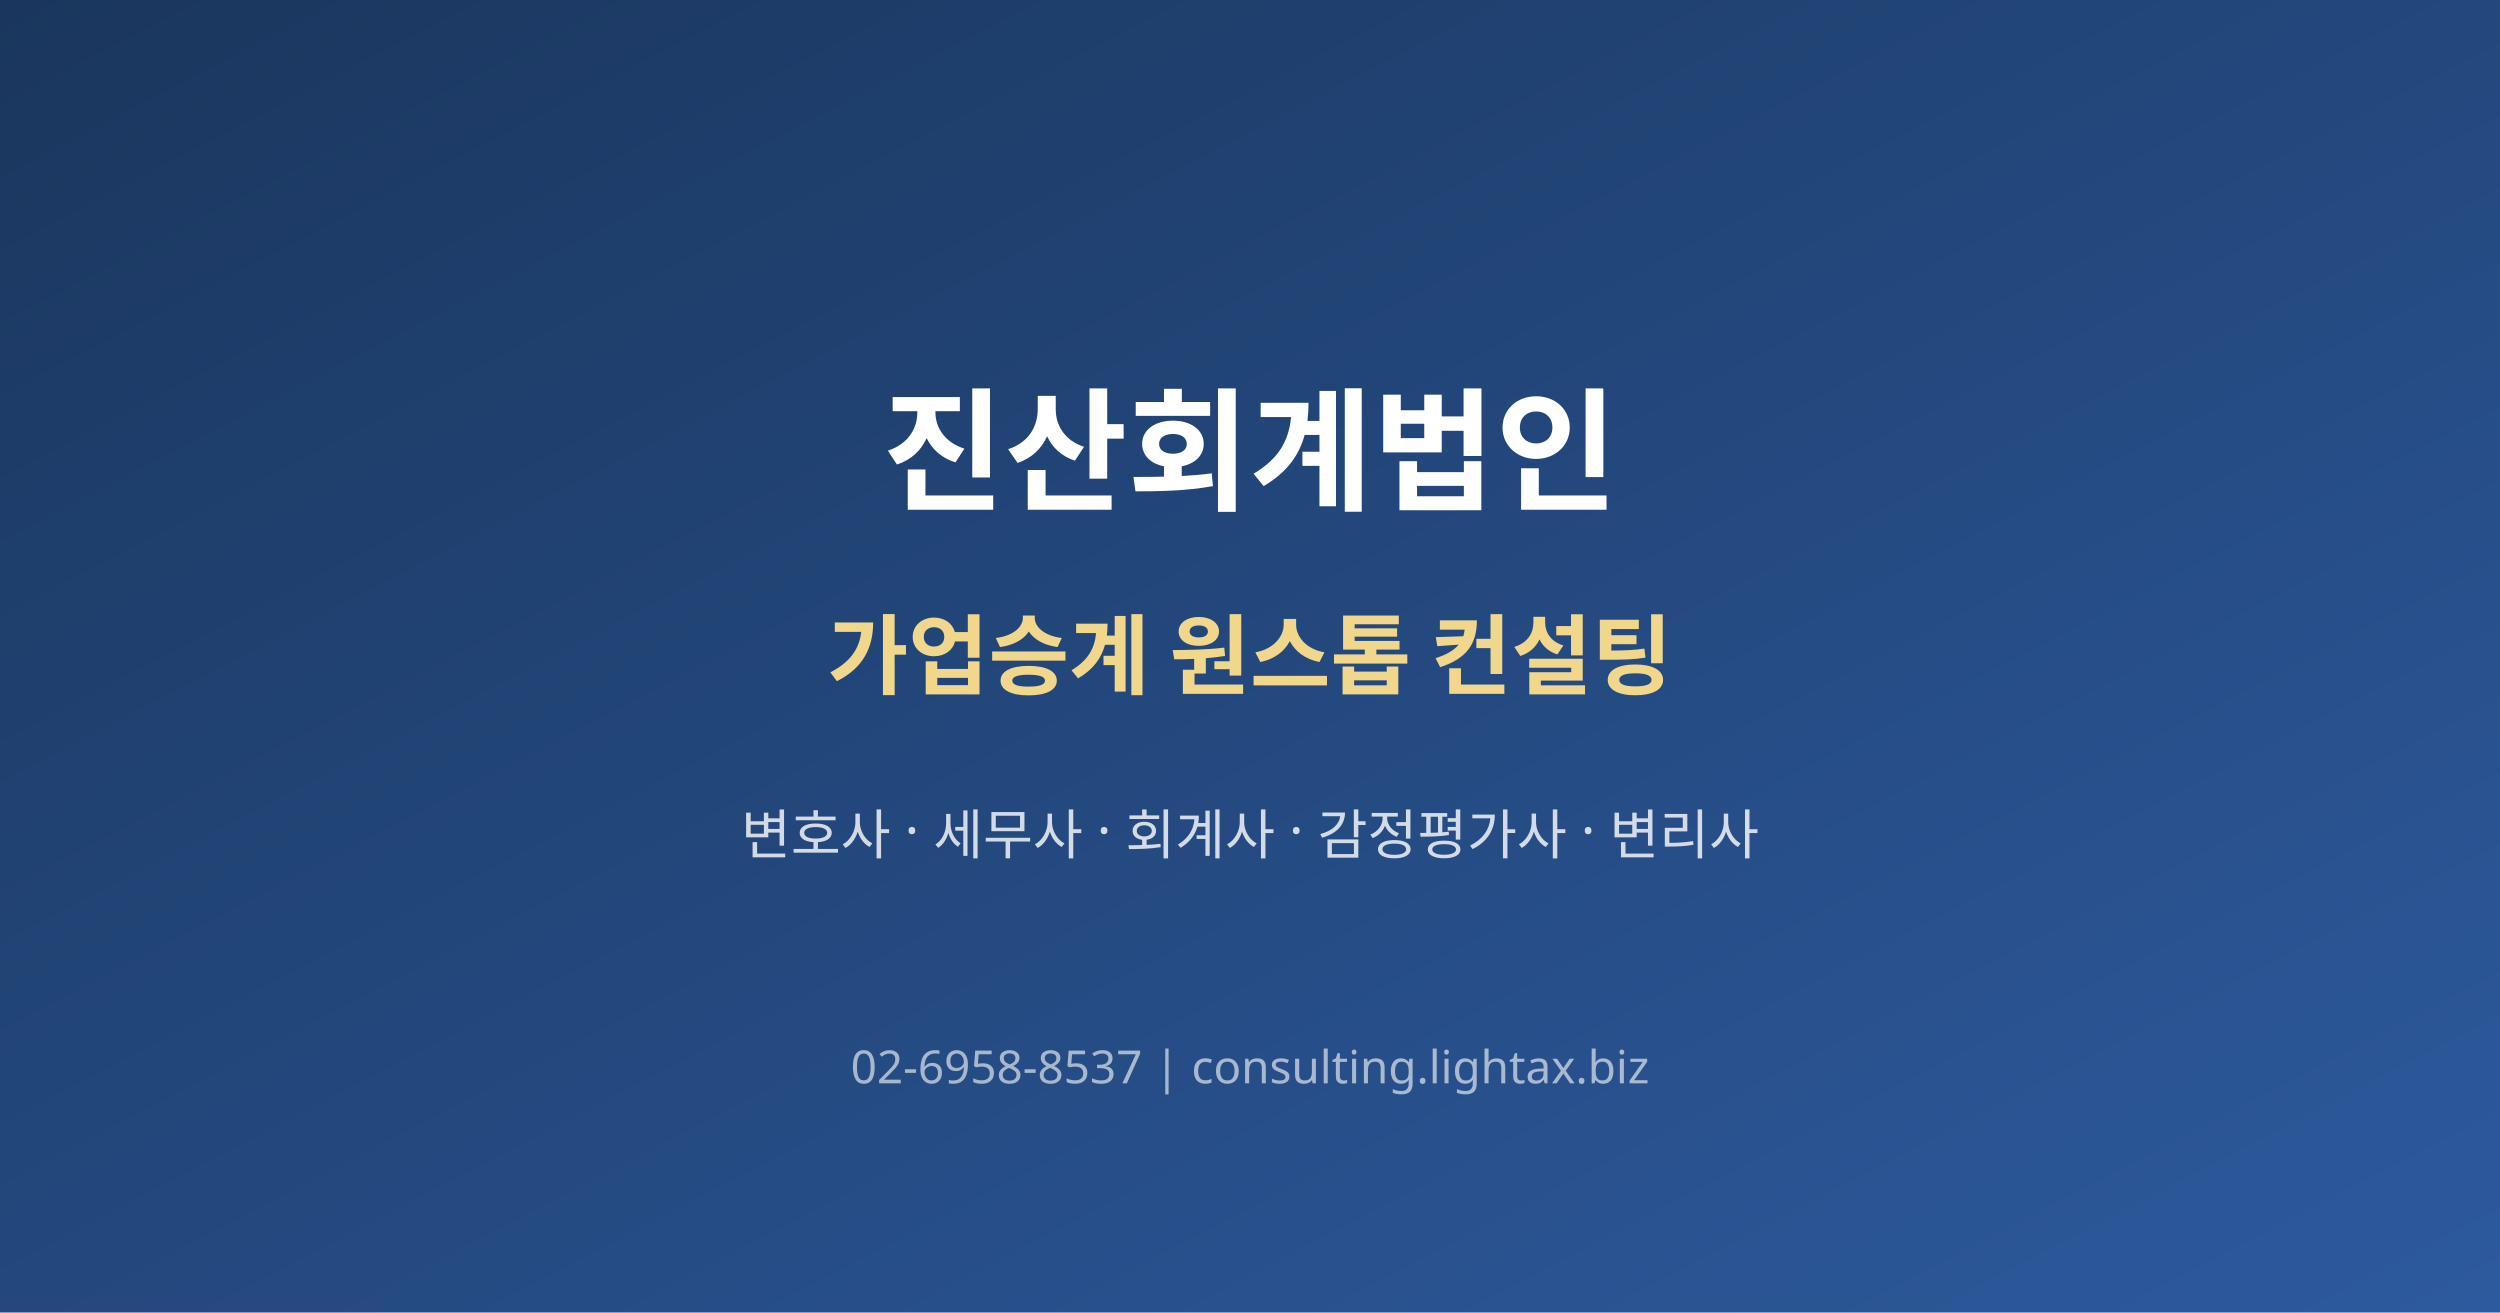
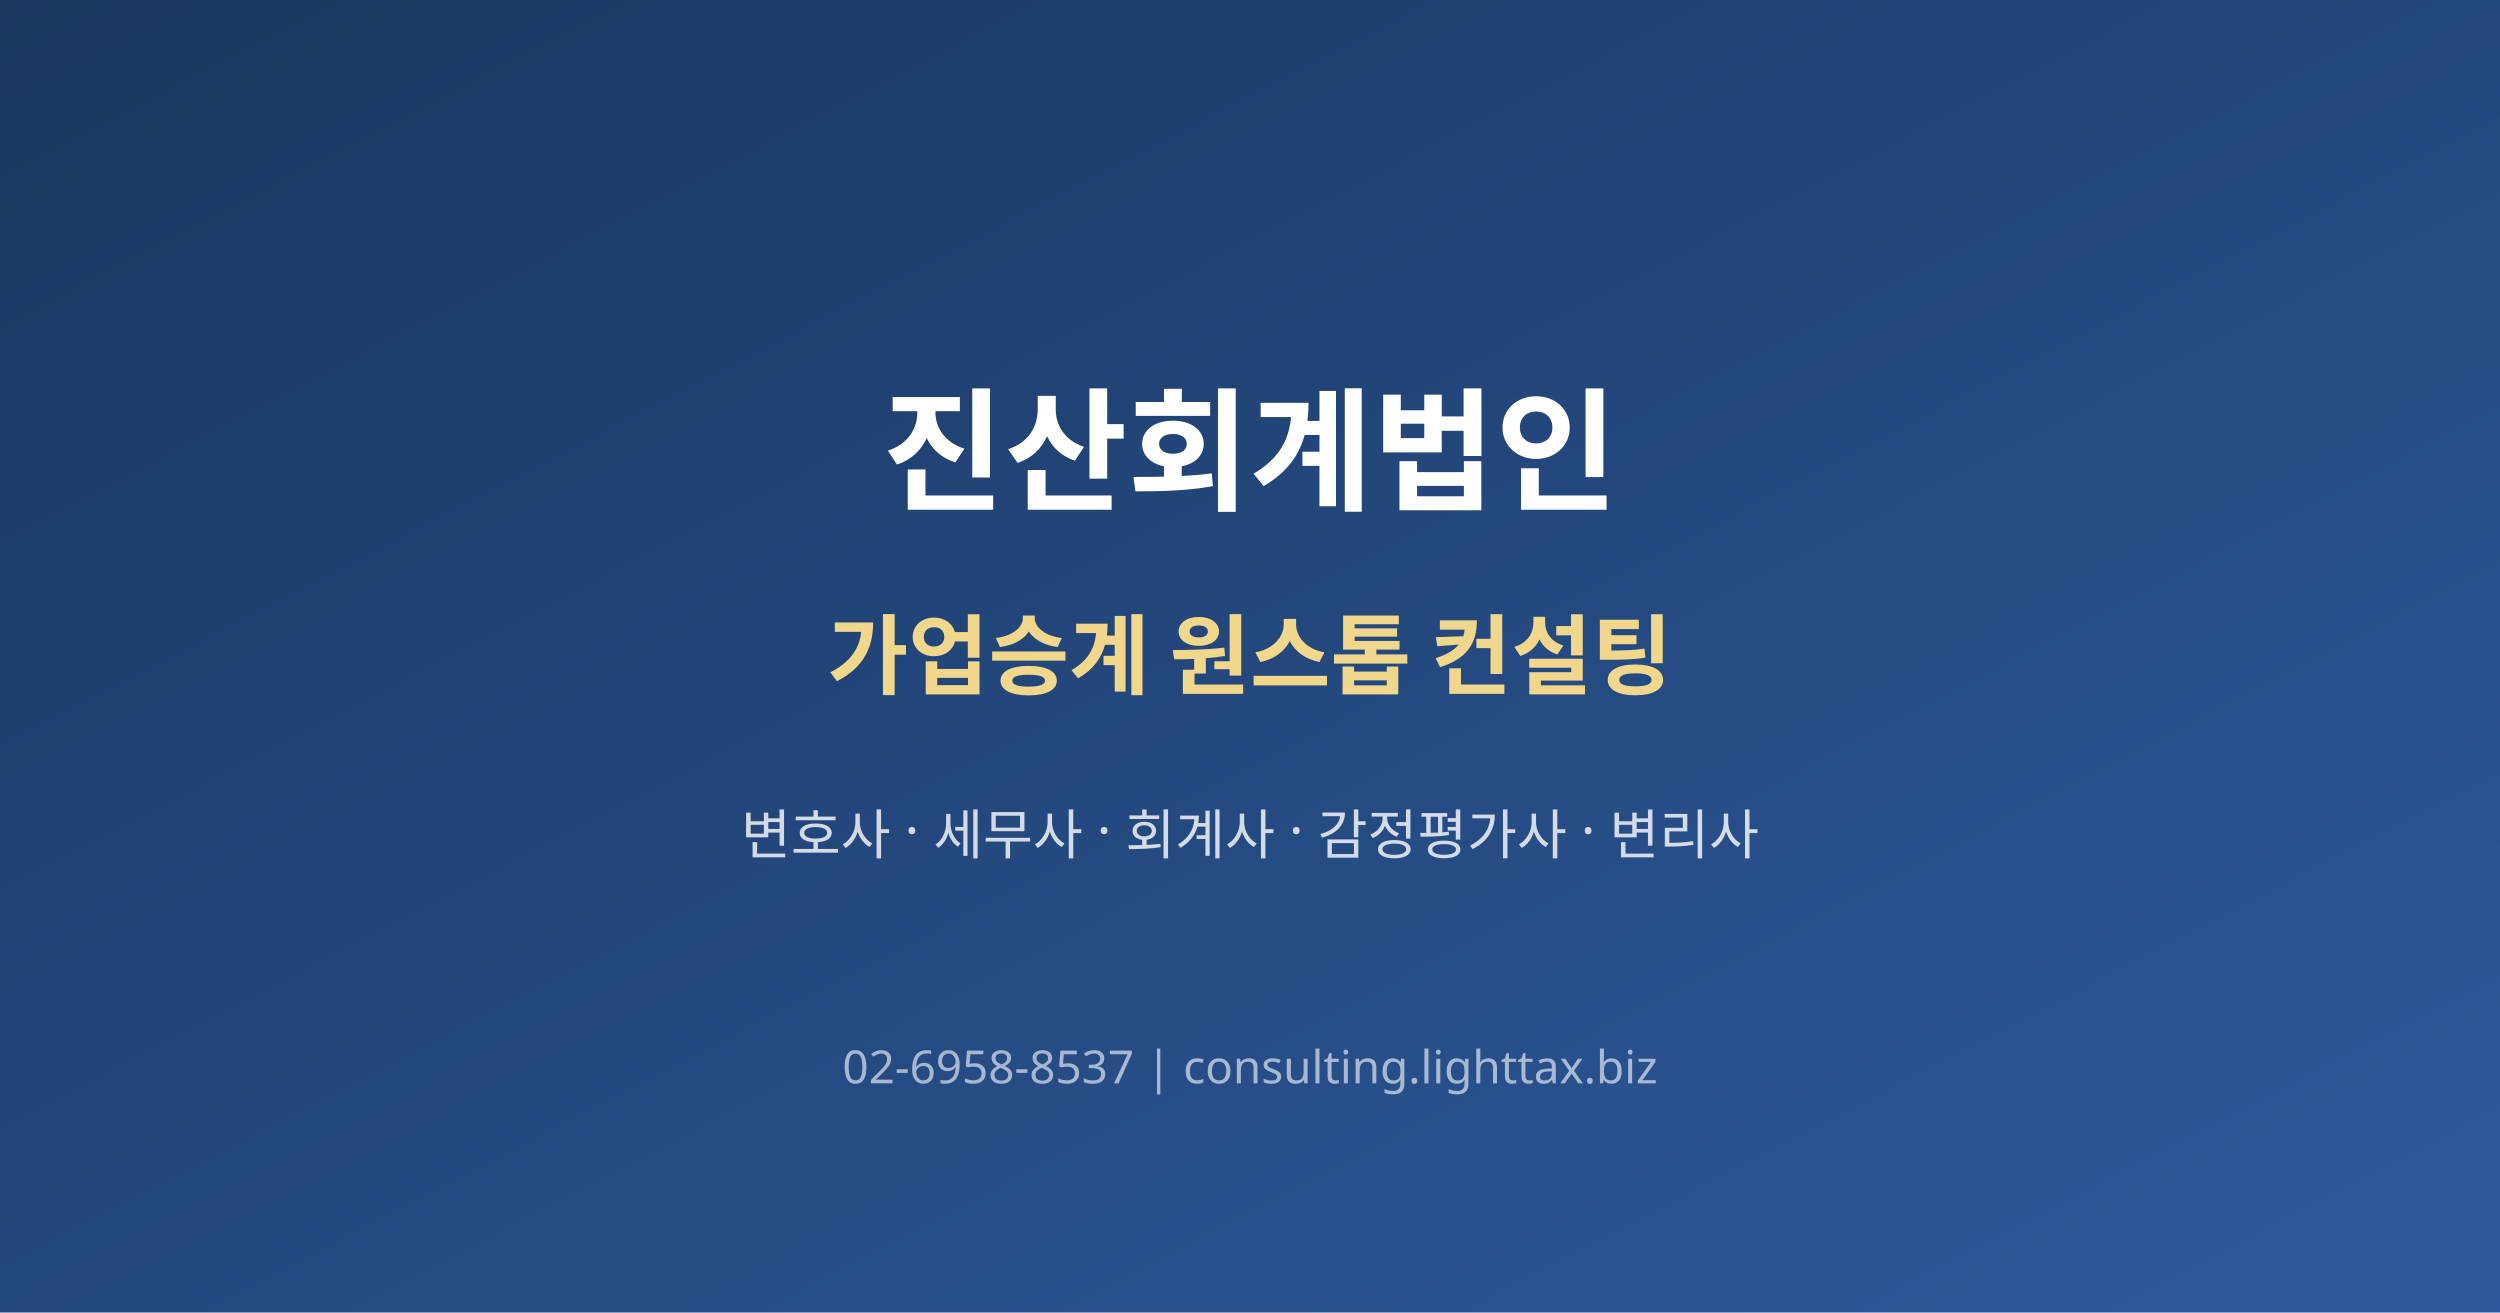
<svg xmlns="http://www.w3.org/2000/svg" width="1200" height="630" viewBox="0 0 1200 630">
  <defs>
    <linearGradient id="bg" x1="0" y1="0" x2="1" y2="1">
      <stop offset="0%" stop-color="#1a365d" />
      <stop offset="100%" stop-color="#2d5a9e" />
    </linearGradient>
  </defs>
  <rect width="1200" height="630" fill="url(#bg)" />
  <text x="600" y="240" text-anchor="middle" fill="#ffffff" font-size="64" font-weight="800" font-family="sans-serif">진산회계법인</text>
  <text x="600" y="330" text-anchor="middle" fill="#f0d78c" font-size="42" font-weight="700" font-family="sans-serif">가업승계 원스톱 컨설팅</text>
  <text x="600" y="410" text-anchor="middle" fill="rgba(255,255,255,0.8)" font-size="26" font-family="sans-serif">변호사 · 세무사 · 회계사 · 감정평가사 · 변리사</text>
-   <text x="600" y="520" text-anchor="middle" fill="rgba(255,255,255,0.6)" font-size="22" font-family="sans-serif">02-6958-8537 | consulting.lightax.biz</text>
+   <text x="600" y="520" text-anchor="middle" fill="rgba(255,255,255,0.6)" font-size="22" font-family="sans-serif">02-6958-8537 | consulting.lighttax.biz</text>
</svg>
